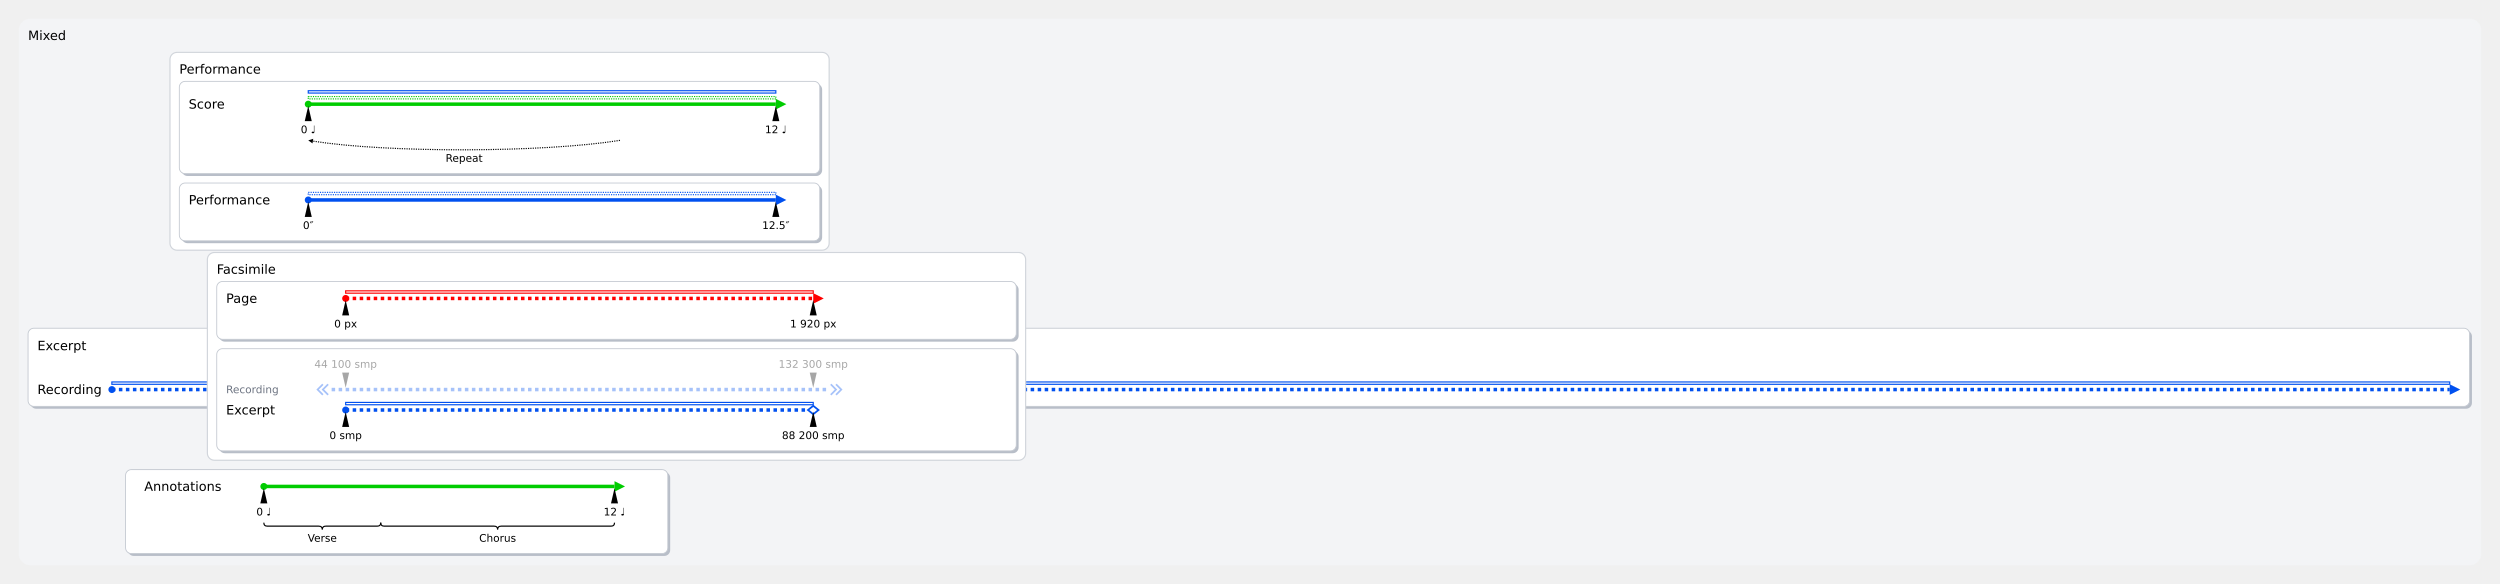
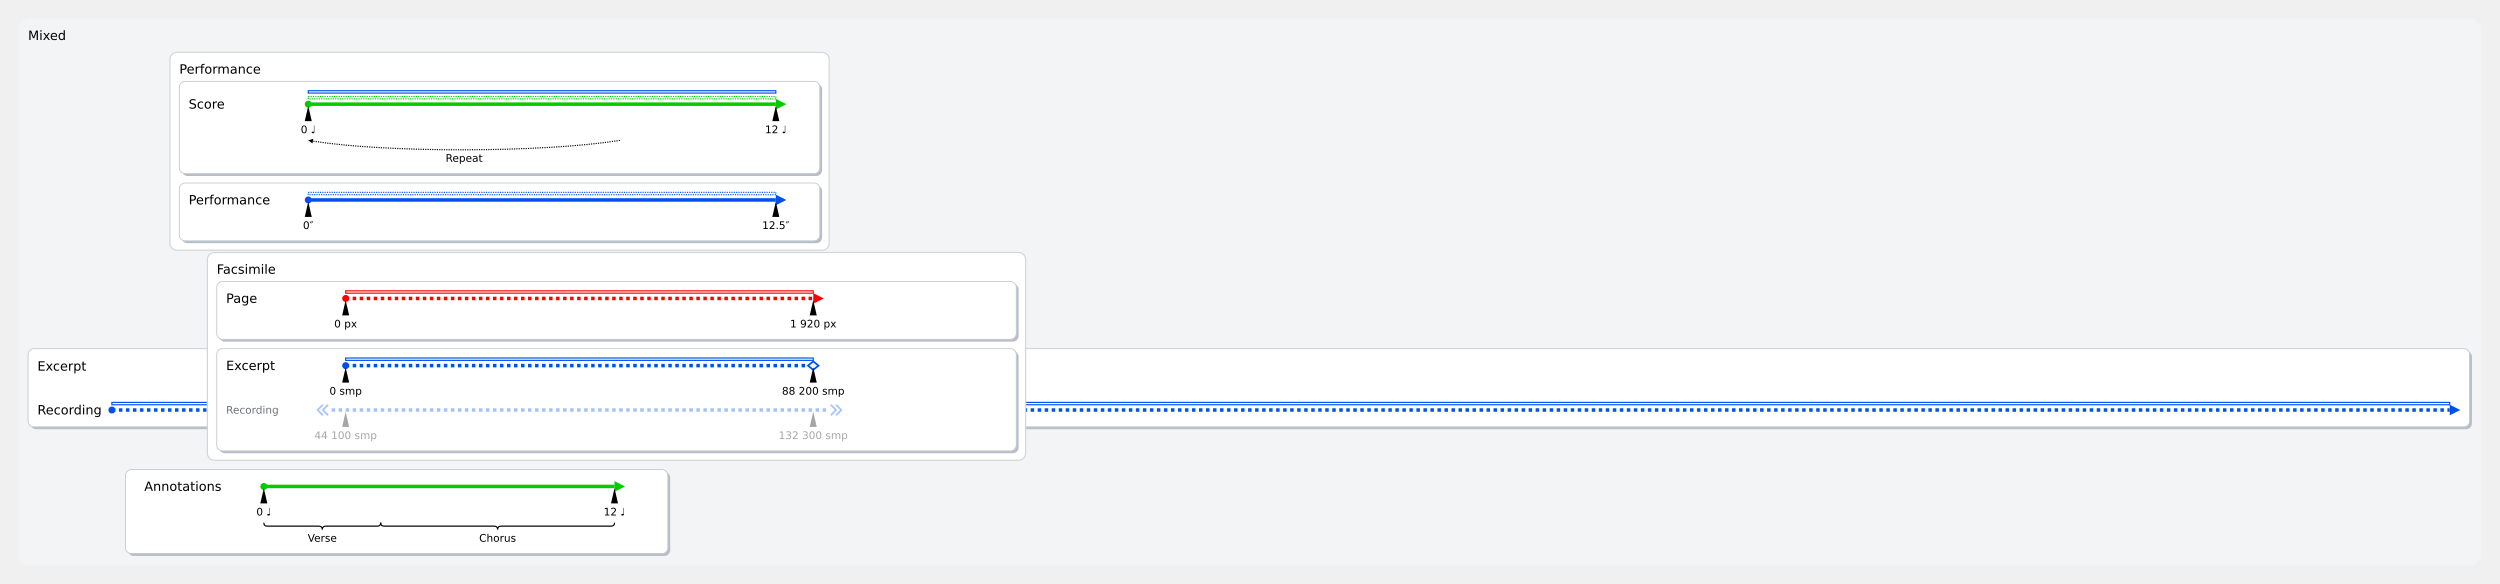
<svg xmlns="http://www.w3.org/2000/svg" width="2138.704" height="499.59" viewBox="0 0 2138.704 499.59" font-family="DejaVu Sans, Noto Music" text-rendering="geometricPrecision" style="font-kerning:none;font-variant-ligatures:none">
  <g transform="translate(16 16)">
    <rect x="0" y="0" width="2106.704" height="467.59" rx="10" fill="#F3F4F6" />
    <text data-part="name" x="8" y="18.21" text-anchor="start" font-size="11" fill="#000000">Mixed</text>
-     <rect data-id="recording" data-part="card" x="10" y="266.781" width="2088.704" height="66.879" rx="5" fill="#B8BEC8" />
-     <rect data-id="recording" data-part="card" x="8" y="264.781" width="2088.704" height="66.879" rx="5" fill="#FFFFFF" stroke="#C4C9D1" stroke-width="0.75" />
-     <polygon data-id="cmap_5" points="79.704,310.758 2079.704,310.758 2079.704,312.758 79.704,312.758" fill="none" stroke="#0050EF" stroke-width="1" />
-     <polygon data-id="cmap_6" points="279.704,273.281 679.704,273.281 679.704,275.281 279.704,275.281" fill="none" stroke="#0050EF" stroke-width="1" />
-     <line data-id="recording" x1="79.704" y1="317.258" x2="2079.704" y2="317.258" stroke="#0050EF" stroke-width="3" stroke-dasharray="3 3" />
-     <circle data-id="recording" cx="79.704" cy="317.258" r="3" fill="#0050EF" />
-     <polygon data-id="recording" points="2088.704,317.258 2079.704,312.758 2079.704,321.758" fill="#0050EF" />
-     <line data-id="excerpt" x1="279.704" y1="279.781" x2="675.204" y2="279.781" stroke="#0050EF" stroke-width="3" stroke-dasharray="3 3" />
-     <circle data-id="excerpt" cx="279.704" cy="279.781" r="3" fill="#0050EF" />
-     <polygon data-id="excerpt" points="675.204,279.781 679.704,276.181 684.204,279.781 679.704,283.381" fill="none" stroke="#0050EF" stroke-width="1.5" />
-     <polygon data-id="timestamp_3" points="279.704,281.281 276.704,294.281 282.704,294.281" fill="#000000" />
-     <polygon data-id="timestamp_4" points="679.704,281.281 676.704,294.281 682.704,294.281" fill="#000000" />
-     <text data-id="excerpt" data-part="name" x="16" y="283.589" text-anchor="start" font-size="11" fill="#000000">Excerpt</text>
-     <text data-id="recording" data-part="name" x="16" y="321.066" text-anchor="start" font-size="11" fill="#000000">Recording</text>
-     <text data-id="timestamp_3" data-part="coordinate" x="279.704" y="304.635" text-anchor="middle" font-size="9" fill="#000000">0 smp</text>
-     <text data-id="timestamp_4" data-part="coordinate" x="679.704" y="304.635" text-anchor="middle" font-size="9" fill="#000000">88 200 smp</text>
+     <rect data-id="recording" data-part="card" x="10" y="284.281" width="2088.704" height="66.879" rx="5" fill="#B8BEC8" />
+     <rect data-id="recording" data-part="card" x="8" y="282.281" width="2088.704" height="66.879" rx="5" fill="#FFFFFF" stroke="#C4C9D1" stroke-width="0.75" />
+     <polygon data-id="cmap_5" points="79.704,328.258 2079.704,328.258 2079.704,330.258 79.704,330.258" fill="none" stroke="#0050EF" stroke-width="1" />
+     <polygon data-id="cmap_6" points="279.704,290.781 679.704,290.781 679.704,292.781 279.704,292.781" fill="none" stroke="#0050EF" stroke-width="1" />
+     <line data-id="recording" x1="79.704" y1="334.758" x2="2079.704" y2="334.758" stroke="#0050EF" stroke-width="3" stroke-dasharray="3 3" />
+     <circle data-id="recording" cx="79.704" cy="334.758" r="3" fill="#0050EF" />
+     <polygon data-id="recording" points="2088.704,334.758 2079.704,330.258 2079.704,339.258" fill="#0050EF" />
+     <line data-id="excerpt" x1="279.704" y1="297.281" x2="675.204" y2="297.281" stroke="#0050EF" stroke-width="3" stroke-dasharray="3 3" />
+     <circle data-id="excerpt" cx="279.704" cy="297.281" r="3" fill="#0050EF" />
+     <polygon data-id="excerpt" points="675.204,297.281 679.704,293.681 684.204,297.281 679.704,300.881" fill="none" stroke="#0050EF" stroke-width="1.5" />
+     <polygon data-id="timestamp_3" points="279.704,298.781 276.704,311.781 282.704,311.781" fill="#000000" />
+     <polygon data-id="timestamp_4" points="679.704,298.781 676.704,311.781 682.704,311.781" fill="#000000" />
+     <text data-id="excerpt" data-part="name" x="16" y="301.089" text-anchor="start" font-size="11" fill="#000000">Excerpt</text>
+     <text data-id="recording" data-part="name" x="16" y="338.566" text-anchor="start" font-size="11" fill="#000000">Recording</text>
+     <text data-id="timestamp_3" data-part="coordinate" x="279.704" y="322.135" text-anchor="middle" font-size="9" fill="#000000">0 smp</text>
+     <text data-id="timestamp_4" data-part="coordinate" x="679.704" y="322.135" text-anchor="middle" font-size="9" fill="#000000">88 200 smp</text>
    <rect data-id="group_1" x="129.412" y="28.805" width="563.915" height="169.234" rx="6" fill="#FFFFFF" stroke="#D1D5DB" stroke-width="1" />
    <text data-id="group_1" data-part="name" x="137.412" y="47.015" text-anchor="start" font-size="11" fill="#000000">Performance</text>
    <rect data-id="score" data-part="card" x="139.412" y="55.609" width="547.915" height="78.953" rx="5" fill="#B8BEC8" />
    <rect data-id="score" data-part="card" x="137.412" y="53.609" width="547.915" height="78.953" rx="5" fill="#FFFFFF" stroke="#C4C9D1" stroke-width="0.75" />
    <polygon data-id="cmap_1" points="247.704,66.609 647.704,66.609 647.704,68.609 247.704,68.609" fill="none" stroke="#00CC00" stroke-width="1" stroke-dasharray="1 1" />
    <polygon data-id="cmap_2" points="247.704,61.609 647.704,61.609 647.704,63.609 247.704,63.609" fill="none" stroke="#0050EF" stroke-width="1" />
    <path data-id="jump_from_1" d="M514.37 104.086C447.704 114.753 314.37 114.753 251.653 104.718" fill="none" stroke="#000000" stroke-width="1" stroke-dasharray="1 1" />
    <polygon data-id="jump_from_1" points="247.704,104.086 251.337,106.693 251.969,102.743" fill="#000000" />
    <line data-id="score" x1="247.704" y1="73.109" x2="647.704" y2="73.109" stroke="#00CC00" stroke-width="3" />
    <circle data-id="score" cx="247.704" cy="73.109" r="3" fill="#00CC00" />
    <polygon data-id="score" points="656.704,73.109 647.704,68.609 647.704,77.609" fill="#00CC00" />
    <polygon data-id="timestamp_9" points="247.704,74.609 244.704,87.609 250.704,87.609" fill="#000000" />
    <polygon data-id="timestamp_10" points="647.704,74.609 644.704,87.609 650.704,87.609" fill="#000000" />
    <text data-id="score" data-part="name" x="145.412" y="76.918" text-anchor="start" font-size="11" fill="#000000">Score</text>
    <text data-id="timestamp_9" data-part="coordinate" x="247.704" y="97.963" text-anchor="middle" font-size="9" fill="#000000">0 ♩</text>
    <text data-id="timestamp_10" data-part="coordinate" x="647.704" y="97.963" text-anchor="middle" font-size="9" fill="#000000">12 ♩</text>
    <text data-id="jump_from_1" data-part="label" x="381.037" y="122.44" text-anchor="middle" font-size="9" fill="#000000">Repeat</text>
    <rect data-id="performance" data-part="card" x="139.412" y="142.562" width="547.915" height="49.477" rx="5" fill="#B8BEC8" />
    <rect data-id="performance" data-part="card" x="137.412" y="140.562" width="547.915" height="49.477" rx="5" fill="#FFFFFF" stroke="#C4C9D1" stroke-width="0.75" />
    <polygon data-id="cmap_3" points="247.704,148.562 647.704,148.562 647.704,150.562 247.704,150.562" fill="none" stroke="#0050EF" stroke-width="1" stroke-dasharray="1 1" />
    <line data-id="performance" x1="247.704" y1="155.062" x2="647.704" y2="155.062" stroke="#0050EF" stroke-width="3" />
    <circle data-id="performance" cx="247.704" cy="155.062" r="3" fill="#0050EF" />
    <polygon data-id="performance" points="656.704,155.062 647.704,150.562 647.704,159.562" fill="#0050EF" />
    <polygon data-id="timestamp_7" points="247.704,156.562 244.704,169.562 250.704,169.562" fill="#000000" />
    <polygon data-id="timestamp_8" points="647.704,156.562 644.704,169.562 650.704,169.562" fill="#000000" />
    <text data-id="performance" data-part="name" x="145.412" y="158.871" text-anchor="start" font-size="11" fill="#000000">Performance</text>
    <text data-id="timestamp_7" data-part="coordinate" x="247.704" y="179.917" text-anchor="middle" font-size="9" fill="#000000">0″</text>
    <text data-id="timestamp_8" data-part="coordinate" x="647.704" y="179.917" text-anchor="middle" font-size="9" fill="#000000">12.5″</text>
    <rect data-id="group_2" x="161.412" y="200" width="700" height="177.734" rx="6" fill="#FFFFFF" stroke="#D1D5DB" stroke-width="1" />
    <text data-id="group_2" data-part="name" x="169.412" y="218.21" text-anchor="start" font-size="11" fill="#000000">Facsimile</text>
    <rect data-id="page" data-part="card" x="171.412" y="226.805" width="684" height="49.477" rx="5" fill="#B8BEC8" />
    <rect data-id="page" data-part="card" x="169.412" y="224.805" width="684" height="49.477" rx="5" fill="#FFFFFF" stroke="#C4C9D1" stroke-width="0.75" />
    <polygon data-id="cmap_4" points="279.704,232.805 679.704,232.805 679.704,234.805 279.704,234.805" fill="none" stroke="#FF0000" stroke-width="1" />
    <line data-id="page" x1="279.704" y1="239.305" x2="679.704" y2="239.305" stroke="#FF0000" stroke-width="3" stroke-dasharray="3 3" />
    <circle data-id="page" cx="279.704" cy="239.305" r="3" fill="#FF0000" />
    <polygon data-id="page" points="688.704,239.305 679.704,234.805 679.704,243.805" fill="#FF0000" />
    <polygon data-id="timestamp_5" points="279.704,240.805 276.704,253.805 282.704,253.805" fill="#000000" />
    <polygon data-id="timestamp_6" points="679.704,240.805 676.704,253.805 682.704,253.805" fill="#000000" />
    <text data-id="page" data-part="name" x="177.412" y="243.113" text-anchor="start" font-size="11" fill="#000000">Page</text>
    <text data-id="timestamp_5" data-part="coordinate" x="279.704" y="264.159" text-anchor="middle" font-size="9" fill="#000000">0 px</text>
    <text data-id="timestamp_6" data-part="coordinate" x="679.704" y="264.159" text-anchor="middle" font-size="9" fill="#000000">1 920 px</text>
    <rect data-id="excerpt" data-part="card" x="171.412" y="284.281" width="684" height="87.453" rx="5" fill="#B8BEC8" />
    <rect data-id="excerpt" data-part="card" x="169.412" y="282.281" width="684" height="87.453" rx="5" fill="#FFFFFF" stroke="#C4C9D1" stroke-width="0.75" />
-     <polygon data-id="cmap_6" points="279.704,328.258 679.704,328.258 679.704,330.258 279.704,330.258" fill="none" stroke="#0050EF" stroke-width="1" />
-     <line data-id="recording" x1="267.704" y1="317.258" x2="691.704" y2="317.258" stroke="#0050EF" stroke-width="3" stroke-dasharray="3 3" opacity="0.35" />
-     <polyline data-id="recording" points="264.704,312.758 260.204,317.258 264.704,321.758" fill="none" stroke="#0050EF" stroke-width="1.5" opacity="0.35" />
-     <polyline data-id="recording" points="260.204,312.758 255.704,317.258 260.204,321.758" fill="none" stroke="#0050EF" stroke-width="1.5" opacity="0.35" />
-     <polyline data-id="recording" points="694.704,312.758 699.204,317.258 694.704,321.758" fill="none" stroke="#0050EF" stroke-width="1.5" opacity="0.35" />
-     <polyline data-id="recording" points="699.204,312.758 703.704,317.258 699.204,321.758" fill="none" stroke="#0050EF" stroke-width="1.5" opacity="0.35" />
-     <line data-id="excerpt" x1="279.704" y1="334.758" x2="675.204" y2="334.758" stroke="#0050EF" stroke-width="3" stroke-dasharray="3 3" />
-     <circle data-id="excerpt" cx="279.704" cy="334.758" r="3" fill="#0050EF" />
-     <polygon data-id="excerpt" points="675.204,334.758 679.704,331.158 684.204,334.758 679.704,338.358" fill="none" stroke="#0050EF" stroke-width="1.5" />
-     <polygon data-id="excerpt" data-part="start" points="279.704,315.758 276.704,302.758 282.704,302.758" fill="#000000" opacity="0.35" />
-     <polygon data-id="excerpt" data-part="end" points="679.704,315.758 676.704,302.758 682.704,302.758" fill="#000000" opacity="0.35" />
-     <polygon data-id="timestamp_3" points="279.704,336.258 276.704,349.258 282.704,349.258" fill="#000000" />
-     <polygon data-id="timestamp_4" points="679.704,336.258 676.704,349.258 682.704,349.258" fill="#000000" />
-     <text data-id="recording" data-part="name" x="177.412" y="320.373" text-anchor="start" font-size="9" fill="#6B7280">Recording</text>
-     <text data-id="excerpt" data-part="name" x="177.412" y="338.566" text-anchor="start" font-size="11" fill="#000000">Excerpt</text>
-     <text data-id="excerpt" data-part="start label" x="279.704" y="298.635" text-anchor="middle" font-size="9" fill="#000000" opacity="0.35">44 100 smp</text>
-     <text data-id="excerpt" data-part="end label" x="679.704" y="298.635" text-anchor="middle" font-size="9" fill="#000000" opacity="0.35">132 300 smp</text>
-     <text data-id="timestamp_3" data-part="coordinate" x="279.704" y="359.612" text-anchor="middle" font-size="9" fill="#000000">0 smp</text>
-     <text data-id="timestamp_4" data-part="coordinate" x="679.704" y="359.612" text-anchor="middle" font-size="9" fill="#000000">88 200 smp</text>
+     <polygon data-id="cmap_6" points="279.704,290.281 679.704,290.281 679.704,292.281 279.704,292.281" fill="none" stroke="#0050EF" stroke-width="1" />
+     <line data-id="recording" x1="267.704" y1="334.758" x2="691.704" y2="334.758" stroke="#0050EF" stroke-width="3" stroke-dasharray="3 3" opacity="0.35" />
+     <polyline data-id="recording" points="264.704,330.258 260.204,334.758 264.704,339.258" fill="none" stroke="#0050EF" stroke-width="1.5" opacity="0.35" />
+     <polyline data-id="recording" points="260.204,330.258 255.704,334.758 260.204,339.258" fill="none" stroke="#0050EF" stroke-width="1.5" opacity="0.35" />
+     <polyline data-id="recording" points="694.704,330.258 699.204,334.758 694.704,339.258" fill="none" stroke="#0050EF" stroke-width="1.5" opacity="0.35" />
+     <polyline data-id="recording" points="699.204,330.258 703.704,334.758 699.204,339.258" fill="none" stroke="#0050EF" stroke-width="1.5" opacity="0.35" />
+     <line data-id="excerpt" x1="279.704" y1="296.781" x2="675.204" y2="296.781" stroke="#0050EF" stroke-width="3" stroke-dasharray="3 3" />
+     <circle data-id="excerpt" cx="279.704" cy="296.781" r="3" fill="#0050EF" />
+     <polygon data-id="excerpt" points="675.204,296.781 679.704,293.181 684.204,296.781 679.704,300.381" fill="none" stroke="#0050EF" stroke-width="1.5" />
+     <polygon data-id="excerpt" data-part="start" points="279.704,336.258 276.704,349.258 282.704,349.258" fill="#000000" opacity="0.35" />
+     <polygon data-id="excerpt" data-part="end" points="679.704,336.258 676.704,349.258 682.704,349.258" fill="#000000" opacity="0.35" />
+     <polygon data-id="timestamp_3" points="279.704,298.281 276.704,311.281 282.704,311.281" fill="#000000" />
+     <polygon data-id="timestamp_4" points="679.704,298.281 676.704,311.281 682.704,311.281" fill="#000000" />
+     <text data-id="recording" data-part="name" x="177.412" y="337.873" text-anchor="start" font-size="9" fill="#6B7280">Recording</text>
+     <text data-id="excerpt" data-part="name" x="177.412" y="300.589" text-anchor="start" font-size="11" fill="#000000">Excerpt</text>
+     <text data-id="excerpt" data-part="start label" x="279.704" y="359.612" text-anchor="middle" font-size="9" fill="#000000" opacity="0.35">44 100 smp</text>
+     <text data-id="excerpt" data-part="end label" x="679.704" y="359.612" text-anchor="middle" font-size="9" fill="#000000" opacity="0.35">132 300 smp</text>
+     <text data-id="timestamp_3" data-part="coordinate" x="279.704" y="321.635" text-anchor="middle" font-size="9" fill="#000000">0 smp</text>
+     <text data-id="timestamp_4" data-part="coordinate" x="679.704" y="321.635" text-anchor="middle" font-size="9" fill="#000000">88 200 smp</text>
    <rect data-id="annotations" data-part="card" x="93.412" y="387.734" width="463.915" height="71.856" rx="5" fill="#B8BEC8" />
    <rect data-id="annotations" data-part="card" x="91.412" y="385.734" width="463.915" height="71.856" rx="5" fill="#FFFFFF" stroke="#C4C9D1" stroke-width="0.75" />
    <path data-id="region_1" d="M209.704 431.113Q209.704 434.113 212.704 434.113L256.704 434.113Q259.704 434.113 259.704 437.113Q259.704 434.113 262.704 434.113L306.704 434.113Q309.704 434.113 309.704 431.113" fill="none" stroke="#000000" stroke-width="1" />
    <path data-id="region_2" d="M309.704 431.113Q309.704 434.113 312.704 434.113L406.704 434.113Q409.704 434.113 409.704 437.113Q409.704 434.113 412.704 434.113L506.704 434.113Q509.704 434.113 509.704 431.113" fill="none" stroke="#000000" stroke-width="1" />
    <line data-id="annotations" x1="209.704" y1="400.137" x2="509.704" y2="400.137" stroke="#00CC00" stroke-width="3" />
    <circle data-id="annotations" cx="209.704" cy="400.137" r="3" fill="#00CC00" />
    <polygon data-id="annotations" points="518.704,400.137 509.704,395.637 509.704,404.637" fill="#00CC00" />
    <polygon data-id="timestamp_1" points="209.704,401.637 206.704,414.637 212.704,414.637" fill="#000000" />
    <polygon data-id="timestamp_2" points="509.704,401.637 506.704,414.637 512.704,414.637" fill="#000000" />
    <text data-id="annotations" data-part="name" x="107.412" y="403.945" text-anchor="start" font-size="11" fill="#000000">Annotations</text>
    <text data-id="timestamp_1" data-part="coordinate" x="209.704" y="424.991" text-anchor="middle" font-size="9" fill="#000000">0 ♩</text>
    <text data-id="timestamp_2" data-part="coordinate" x="509.704" y="424.991" text-anchor="middle" font-size="9" fill="#000000">12 ♩</text>
    <text data-id="region_1" data-part="label" x="259.704" y="447.467" text-anchor="middle" font-size="9" fill="#000000">Verse</text>
    <text data-id="region_2" data-part="label" x="409.704" y="447.467" text-anchor="middle" font-size="9" fill="#000000">Chorus</text>
  </g>
</svg>
